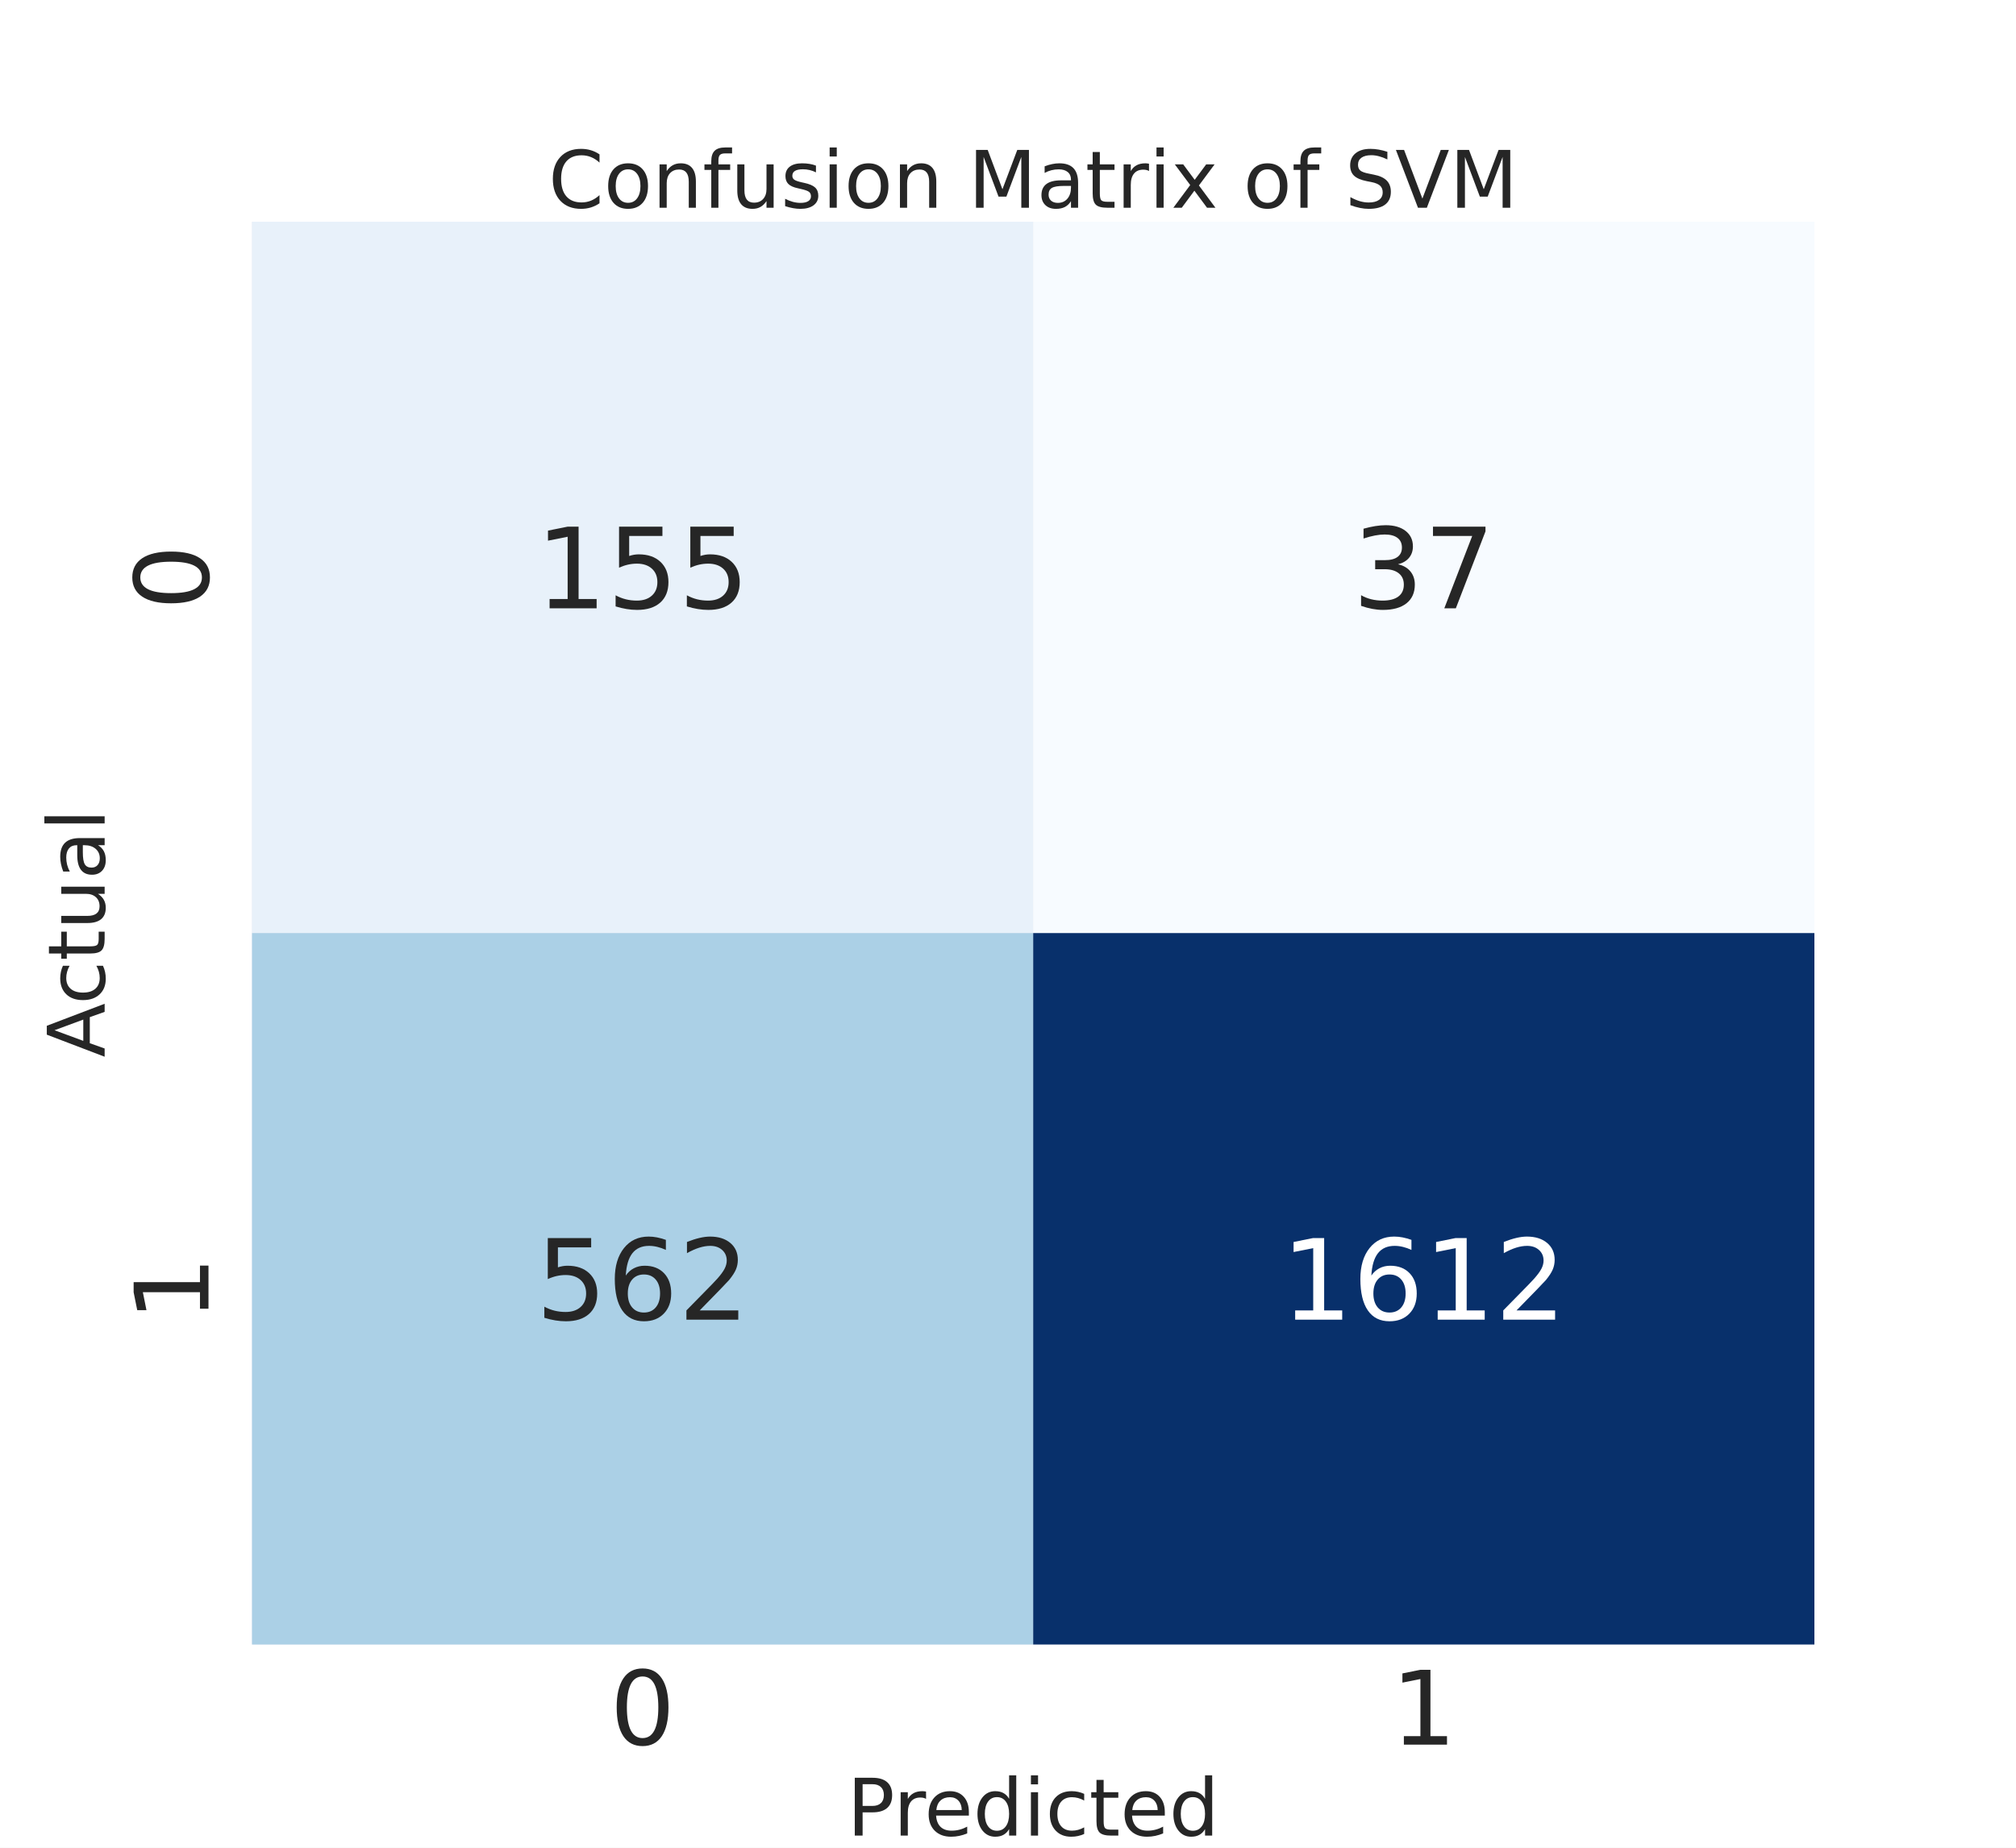
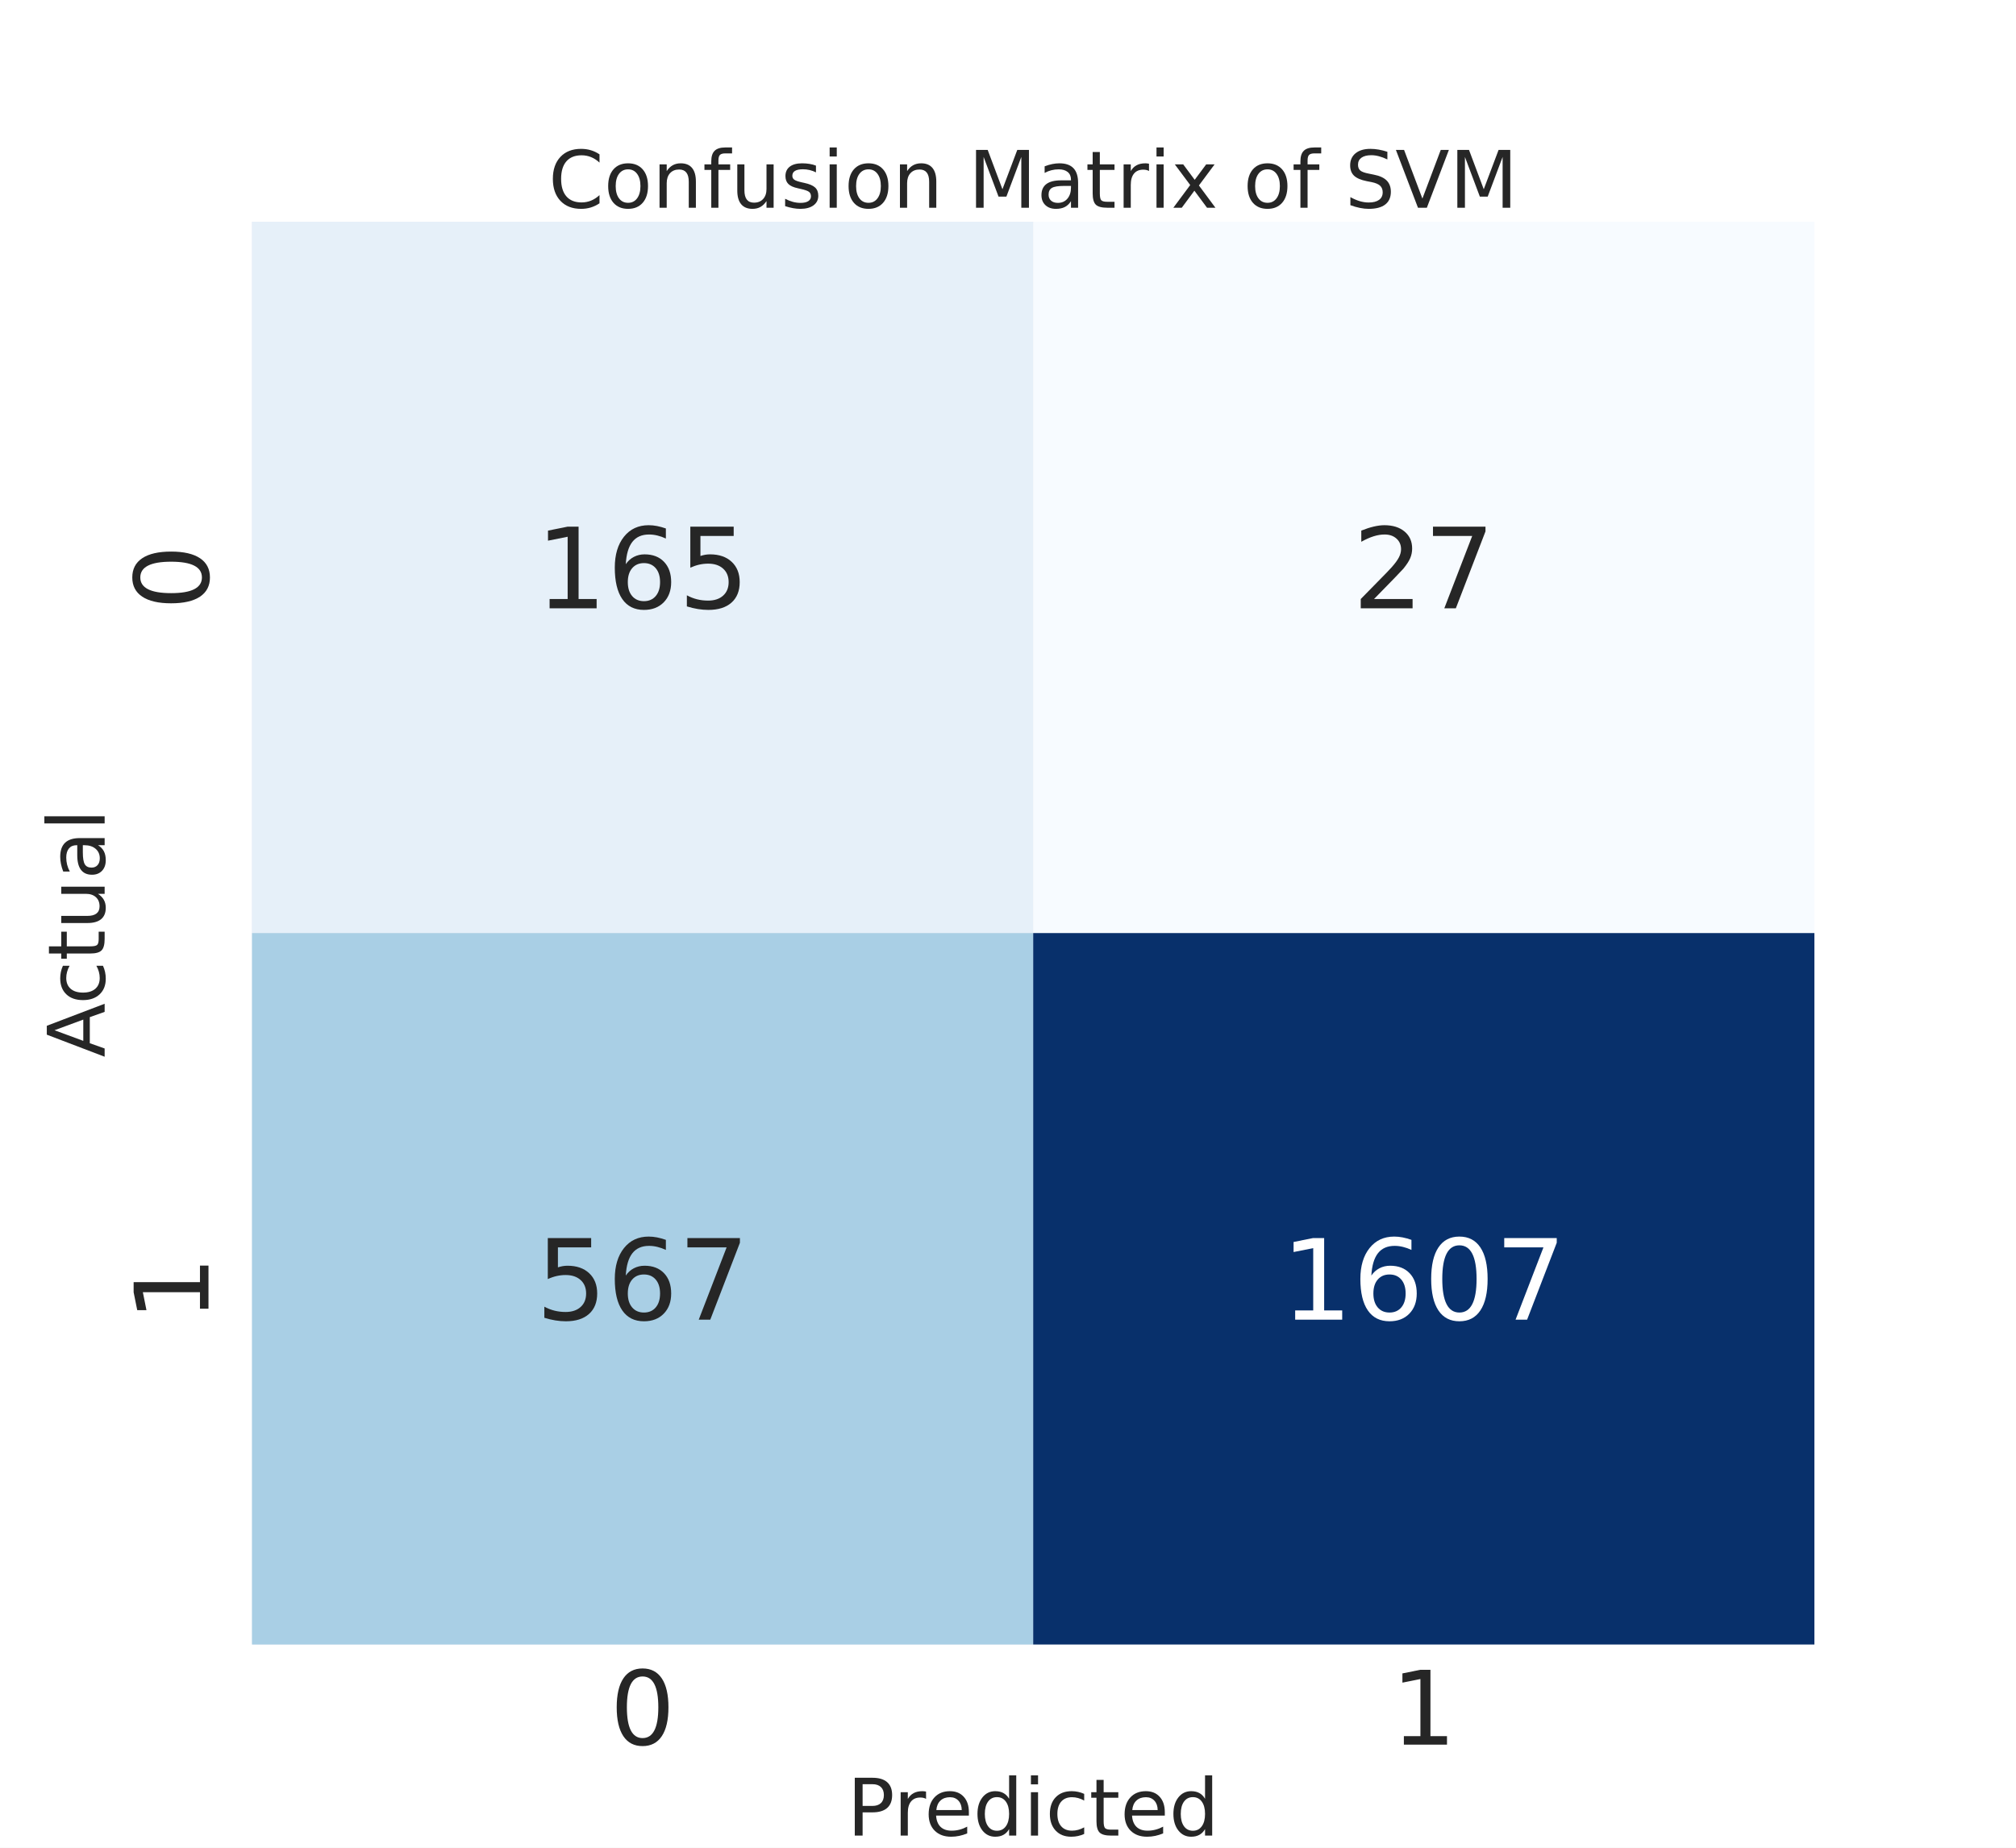
<svg xmlns="http://www.w3.org/2000/svg" xmlns:xlink="http://www.w3.org/1999/xlink" width="864pt" height="792pt" viewBox="0 0 864 792" version="1.1">
  <defs>
    <style type="text/css">*{stroke-linejoin: round; stroke-linecap: butt}</style>
  </defs>
  <g id="figure_1">
    <g id="patch_1">
      <path d="M 0 792  L 864 792  L 864 0  L 0 0  z " style="fill: #ffffff" />
    </g>
    <g id="axes_1">
      <g id="patch_2">
        <path d="M 108 704.88  L 777.6 704.88  L 777.6 95.04  L 108 95.04  z " style="fill: #eaeaf2" />
      </g>
      <g id="matplotlib.axis_1">
        <g id="xtick_1">
          <g id="text_1">
            <g style="fill: #262626" transform="translate(261.4025 747.8131) scale(0.44 -0.44)">
              <defs>
                <path id="DejaVuSans-30" d="M 2034 4250  Q 1547 4250 1301 3770  Q 1056 3291 1056 2328  Q 1056 1369 1301 889  Q 1547 409 2034 409  Q 2525 409 2770 889  Q 3016 1369 3016 2328  Q 3016 3291 2770 3770  Q 2525 4250 2034 4250  z M 2034 4750  Q 2819 4750 3233 4129  Q 3647 3509 3647 2328  Q 3647 1150 3233 529  Q 2819 -91 2034 -91  Q 1250 -91 836 529  Q 422 1150 422 2328  Q 422 3509 836 4129  Q 1250 4750 2034 4750  z " transform="scale(0.015625)" />
              </defs>
              <use xlink:href="#DejaVuSans-30" />
            </g>
          </g>
        </g>
        <g id="xtick_2">
          <g id="text_2">
            <g style="fill: #262626" transform="translate(596.2025 747.8131) scale(0.44 -0.44)">
              <defs>
                <path id="DejaVuSans-31" d="M 794 531  L 1825 531  L 1825 4091  L 703 3866  L 703 4441  L 1819 4666  L 2450 4666  L 2450 531  L 3481 531  L 3481 0  L 794 0  L 794 531  z " transform="scale(0.015625)" />
              </defs>
              <use xlink:href="#DejaVuSans-31" />
            </g>
          </g>
        </g>
        <g id="text_3">
          <g style="fill: #262626" transform="translate(363.0009 786.7984) scale(0.34 -0.34)">
            <defs>
              <path id="DejaVuSans-50" d="M 1259 4147  L 1259 2394  L 2053 2394  Q 2494 2394 2734 2622  Q 2975 2850 2975 3272  Q 2975 3691 2734 3919  Q 2494 4147 2053 4147  L 1259 4147  z M 628 4666  L 2053 4666  Q 2838 4666 3239 4311  Q 3641 3956 3641 3272  Q 3641 2581 3239 2228  Q 2838 1875 2053 1875  L 1259 1875  L 1259 0  L 628 0  L 628 4666  z " transform="scale(0.015625)" />
              <path id="DejaVuSans-72" d="M 2631 2963  Q 2534 3019 2420 3045  Q 2306 3072 2169 3072  Q 1681 3072 1420 2755  Q 1159 2438 1159 1844  L 1159 0  L 581 0  L 581 3500  L 1159 3500  L 1159 2956  Q 1341 3275 1631 3429  Q 1922 3584 2338 3584  Q 2397 3584 2469 3576  Q 2541 3569 2628 3553  L 2631 2963  z " transform="scale(0.015625)" />
              <path id="DejaVuSans-65" d="M 3597 1894  L 3597 1613  L 953 1613  Q 991 1019 1311 708  Q 1631 397 2203 397  Q 2534 397 2845 478  Q 3156 559 3463 722  L 3463 178  Q 3153 47 2828 -22  Q 2503 -91 2169 -91  Q 1331 -91 842 396  Q 353 884 353 1716  Q 353 2575 817 3079  Q 1281 3584 2069 3584  Q 2775 3584 3186 3129  Q 3597 2675 3597 1894  z M 3022 2063  Q 3016 2534 2758 2815  Q 2500 3097 2075 3097  Q 1594 3097 1305 2825  Q 1016 2553 972 2059  L 3022 2063  z " transform="scale(0.015625)" />
              <path id="DejaVuSans-64" d="M 2906 2969  L 2906 4863  L 3481 4863  L 3481 0  L 2906 0  L 2906 525  Q 2725 213 2448 61  Q 2172 -91 1784 -91  Q 1150 -91 751 415  Q 353 922 353 1747  Q 353 2572 751 3078  Q 1150 3584 1784 3584  Q 2172 3584 2448 3432  Q 2725 3281 2906 2969  z M 947 1747  Q 947 1113 1208 752  Q 1469 391 1925 391  Q 2381 391 2643 752  Q 2906 1113 2906 1747  Q 2906 2381 2643 2742  Q 2381 3103 1925 3103  Q 1469 3103 1208 2742  Q 947 2381 947 1747  z " transform="scale(0.015625)" />
              <path id="DejaVuSans-69" d="M 603 3500  L 1178 3500  L 1178 0  L 603 0  L 603 3500  z M 603 4863  L 1178 4863  L 1178 4134  L 603 4134  L 603 4863  z " transform="scale(0.015625)" />
              <path id="DejaVuSans-63" d="M 3122 3366  L 3122 2828  Q 2878 2963 2633 3030  Q 2388 3097 2138 3097  Q 1578 3097 1268 2742  Q 959 2388 959 1747  Q 959 1106 1268 751  Q 1578 397 2138 397  Q 2388 397 2633 464  Q 2878 531 3122 666  L 3122 134  Q 2881 22 2623 -34  Q 2366 -91 2075 -91  Q 1284 -91 818 406  Q 353 903 353 1747  Q 353 2603 823 3093  Q 1294 3584 2113 3584  Q 2378 3584 2631 3529  Q 2884 3475 3122 3366  z " transform="scale(0.015625)" />
              <path id="DejaVuSans-74" d="M 1172 4494  L 1172 3500  L 2356 3500  L 2356 3053  L 1172 3053  L 1172 1153  Q 1172 725 1289 603  Q 1406 481 1766 481  L 2356 481  L 2356 0  L 1766 0  Q 1100 0 847 248  Q 594 497 594 1153  L 594 3053  L 172 3053  L 172 3500  L 594 3500  L 594 4494  L 1172 4494  z " transform="scale(0.015625)" />
            </defs>
            <use xlink:href="#DejaVuSans-50" />
            <use xlink:href="#DejaVuSans-72" x="58.553" />
            <use xlink:href="#DejaVuSans-65" x="97.416" />
            <use xlink:href="#DejaVuSans-64" x="158.939" />
            <use xlink:href="#DejaVuSans-69" x="222.416" />
            <use xlink:href="#DejaVuSans-63" x="250.199" />
            <use xlink:href="#DejaVuSans-74" x="305.18" />
            <use xlink:href="#DejaVuSans-65" x="344.389" />
            <use xlink:href="#DejaVuSans-64" x="405.912" />
          </g>
        </g>
      </g>
      <g id="matplotlib.axis_2">
        <g id="ytick_1">
          <g id="text_4">
            <g style="fill: #262626" transform="translate(89.34937 261.4975) rotate(-90) scale(0.44 -0.44)">
              <use xlink:href="#DejaVuSans-30" />
            </g>
          </g>
        </g>
        <g id="ytick_2">
          <g id="text_5">
            <g style="fill: #262626" transform="translate(89.34937 566.4175) rotate(-90) scale(0.44 -0.44)">
              <use xlink:href="#DejaVuSans-31" />
            </g>
          </g>
        </g>
        <g id="text_6">
          <g style="fill: #262626" transform="translate(44.84531 453.2178) rotate(-90) scale(0.34 -0.34)">
            <defs>
              <path id="DejaVuSans-41" d="M 2188 4044  L 1331 1722  L 3047 1722  L 2188 4044  z M 1831 4666  L 2547 4666  L 4325 0  L 3669 0  L 3244 1197  L 1141 1197  L 716 0  L 50 0  L 1831 4666  z " transform="scale(0.015625)" />
              <path id="DejaVuSans-75" d="M 544 1381  L 544 3500  L 1119 3500  L 1119 1403  Q 1119 906 1312 657  Q 1506 409 1894 409  Q 2359 409 2629 706  Q 2900 1003 2900 1516  L 2900 3500  L 3475 3500  L 3475 0  L 2900 0  L 2900 538  Q 2691 219 2414 64  Q 2138 -91 1772 -91  Q 1169 -91 856 284  Q 544 659 544 1381  z M 1991 3584  L 1991 3584  z " transform="scale(0.015625)" />
              <path id="DejaVuSans-61" d="M 2194 1759  Q 1497 1759 1228 1600  Q 959 1441 959 1056  Q 959 750 1161 570  Q 1363 391 1709 391  Q 2188 391 2477 730  Q 2766 1069 2766 1631  L 2766 1759  L 2194 1759  z M 3341 1997  L 3341 0  L 2766 0  L 2766 531  Q 2569 213 2275 61  Q 1981 -91 1556 -91  Q 1019 -91 701 211  Q 384 513 384 1019  Q 384 1609 779 1909  Q 1175 2209 1959 2209  L 2766 2209  L 2766 2266  Q 2766 2663 2505 2880  Q 2244 3097 1772 3097  Q 1472 3097 1187 3025  Q 903 2953 641 2809  L 641 3341  Q 956 3463 1253 3523  Q 1550 3584 1831 3584  Q 2591 3584 2966 3190  Q 3341 2797 3341 1997  z " transform="scale(0.015625)" />
              <path id="DejaVuSans-6c" d="M 603 4863  L 1178 4863  L 1178 0  L 603 0  L 603 4863  z " transform="scale(0.015625)" />
            </defs>
            <use xlink:href="#DejaVuSans-41" />
            <use xlink:href="#DejaVuSans-63" x="66.658" />
            <use xlink:href="#DejaVuSans-74" x="121.639" />
            <use xlink:href="#DejaVuSans-75" x="160.848" />
            <use xlink:href="#DejaVuSans-61" x="224.227" />
            <use xlink:href="#DejaVuSans-6c" x="285.506" />
          </g>
        </g>
      </g>
      <g id="QuadMesh_1">
-         <path d="M 108 95.04  L 442.8 95.04  L 442.8 399.96  L 108 399.96  L 108 95.04  " clip-path="url(#pd560197311)" style="fill: #e8f1fa" />
-         <path d="M 442.8 95.04  L 777.6 95.04  L 777.6 399.96  L 442.8 399.96  L 442.8 95.04  " clip-path="url(#pd560197311)" style="fill: #f7fbff" />
-         <path d="M 108 399.96  L 442.8 399.96  L 442.8 704.88  L 108 704.88  L 108 399.96  " clip-path="url(#pd560197311)" style="fill: #abd0e6" />
-         <path d="M 442.8 399.96  L 777.6 399.96  L 777.6 704.88  L 442.8 704.88  L 442.8 399.96  " clip-path="url(#pd560197311)" style="fill: #08306b" />
+         <path d="M 108 95.04  L 442.8 95.04  L 442.8 399.96  L 108 399.96  L 108 95.04  " clip-path="url(#p557e633a5a)" style="fill: #e6f0f9" />
+         <path d="M 442.8 95.04  L 777.6 95.04  L 777.6 399.96  L 442.8 399.96  L 442.8 95.04  " clip-path="url(#p557e633a5a)" style="fill: #f7fbff" />
+         <path d="M 108 399.96  L 442.8 399.96  L 442.8 704.88  L 108 704.88  L 108 399.96  " clip-path="url(#p557e633a5a)" style="fill: #a9cfe5" />
+         <path d="M 442.8 399.96  L 777.6 399.96  L 777.6 704.88  L 442.8 704.88  L 442.8 399.96  " clip-path="url(#p557e633a5a)" style="fill: #08306b" />
      </g>
      <g id="text_7">
        <g style="fill: #262626" transform="translate(229.59 260.745) scale(0.48 -0.48)">
          <defs>
+             <path id="DejaVuSans-36" d="M 2113 2584  Q 1688 2584 1439 2293  Q 1191 2003 1191 1497  Q 1191 994 1439 701  Q 1688 409 2113 409  Q 2538 409 2786 701  Q 3034 994 3034 1497  Q 3034 2003 2786 2293  Q 2538 2584 2113 2584  z M 3366 4563  L 3366 3988  Q 3128 4100 2886 4159  Q 2644 4219 2406 4219  Q 1781 4219 1451 3797  Q 1122 3375 1075 2522  Q 1259 2794 1537 2939  Q 1816 3084 2150 3084  Q 2853 3084 3261 2657  Q 3669 2231 3669 1497  Q 3669 778 3244 343  Q 2819 -91 2113 -91  Q 1303 -91 875 529  Q 447 1150 447 2328  Q 447 3434 972 4092  Q 1497 4750 2381 4750  Q 2619 4750 2861 4703  Q 3103 4656 3366 4563  z " transform="scale(0.015625)" />
            <path id="DejaVuSans-35" d="M 691 4666  L 3169 4666  L 3169 4134  L 1269 4134  L 1269 2991  Q 1406 3038 1543 3061  Q 1681 3084 1819 3084  Q 2600 3084 3056 2656  Q 3513 2228 3513 1497  Q 3513 744 3044 326  Q 2575 -91 1722 -91  Q 1428 -91 1123 -41  Q 819 9 494 109  L 494 744  Q 775 591 1075 516  Q 1375 441 1709 441  Q 2250 441 2565 725  Q 2881 1009 2881 1497  Q 2881 1984 2565 2268  Q 2250 2553 1709 2553  Q 1456 2553 1204 2497  Q 953 2441 691 2322  L 691 4666  z " transform="scale(0.015625)" />
          </defs>
          <use xlink:href="#DejaVuSans-31" />
-           <use xlink:href="#DejaVuSans-35" x="63.623" />
+           <use xlink:href="#DejaVuSans-36" x="63.623" />
          <use xlink:href="#DejaVuSans-35" x="127.246" />
        </g>
      </g>
      <g id="text_8">
        <g style="fill: #262626" transform="translate(579.66 260.745) scale(0.48 -0.48)">
          <defs>
-             <path id="DejaVuSans-33" d="M 2597 2516  Q 3050 2419 3304 2112  Q 3559 1806 3559 1356  Q 3559 666 3084 287  Q 2609 -91 1734 -91  Q 1441 -91 1130 -33  Q 819 25 488 141  L 488 750  Q 750 597 1062 519  Q 1375 441 1716 441  Q 2309 441 2620 675  Q 2931 909 2931 1356  Q 2931 1769 2642 2001  Q 2353 2234 1838 2234  L 1294 2234  L 1294 2753  L 1863 2753  Q 2328 2753 2575 2939  Q 2822 3125 2822 3475  Q 2822 3834 2567 4026  Q 2313 4219 1838 4219  Q 1578 4219 1281 4162  Q 984 4106 628 3988  L 628 4550  Q 988 4650 1302 4700  Q 1616 4750 1894 4750  Q 2613 4750 3031 4423  Q 3450 4097 3450 3541  Q 3450 3153 3228 2886  Q 3006 2619 2597 2516  z " transform="scale(0.015625)" />
+             <path id="DejaVuSans-32" d="M 1228 531  L 3431 531  L 3431 0  L 469 0  L 469 531  Q 828 903 1448 1529  Q 2069 2156 2228 2338  Q 2531 2678 2651 2914  Q 2772 3150 2772 3378  Q 2772 3750 2511 3984  Q 2250 4219 1831 4219  Q 1534 4219 1204 4116  Q 875 4013 500 3803  L 500 4441  Q 881 4594 1212 4672  Q 1544 4750 1819 4750  Q 2544 4750 2975 4387  Q 3406 4025 3406 3419  Q 3406 3131 3298 2873  Q 3191 2616 2906 2266  Q 2828 2175 2409 1742  Q 1991 1309 1228 531  z " transform="scale(0.015625)" />
            <path id="DejaVuSans-37" d="M 525 4666  L 3525 4666  L 3525 4397  L 1831 0  L 1172 0  L 2766 4134  L 525 4134  L 525 4666  z " transform="scale(0.015625)" />
          </defs>
-           <use xlink:href="#DejaVuSans-33" />
+           <use xlink:href="#DejaVuSans-32" />
          <use xlink:href="#DejaVuSans-37" x="63.623" />
        </g>
      </g>
      <g id="text_9">
        <g style="fill: #262626" transform="translate(229.59 565.665) scale(0.48 -0.48)">
-           <defs>
-             <path id="DejaVuSans-36" d="M 2113 2584  Q 1688 2584 1439 2293  Q 1191 2003 1191 1497  Q 1191 994 1439 701  Q 1688 409 2113 409  Q 2538 409 2786 701  Q 3034 994 3034 1497  Q 3034 2003 2786 2293  Q 2538 2584 2113 2584  z M 3366 4563  L 3366 3988  Q 3128 4100 2886 4159  Q 2644 4219 2406 4219  Q 1781 4219 1451 3797  Q 1122 3375 1075 2522  Q 1259 2794 1537 2939  Q 1816 3084 2150 3084  Q 2853 3084 3261 2657  Q 3669 2231 3669 1497  Q 3669 778 3244 343  Q 2819 -91 2113 -91  Q 1303 -91 875 529  Q 447 1150 447 2328  Q 447 3434 972 4092  Q 1497 4750 2381 4750  Q 2619 4750 2861 4703  Q 3103 4656 3366 4563  z " transform="scale(0.015625)" />
-             <path id="DejaVuSans-32" d="M 1228 531  L 3431 531  L 3431 0  L 469 0  L 469 531  Q 828 903 1448 1529  Q 2069 2156 2228 2338  Q 2531 2678 2651 2914  Q 2772 3150 2772 3378  Q 2772 3750 2511 3984  Q 2250 4219 1831 4219  Q 1534 4219 1204 4116  Q 875 4013 500 3803  L 500 4441  Q 881 4594 1212 4672  Q 1544 4750 1819 4750  Q 2544 4750 2975 4387  Q 3406 4025 3406 3419  Q 3406 3131 3298 2873  Q 3191 2616 2906 2266  Q 2828 2175 2409 1742  Q 1991 1309 1228 531  z " transform="scale(0.015625)" />
-           </defs>
          <use xlink:href="#DejaVuSans-35" />
          <use xlink:href="#DejaVuSans-36" x="63.623" />
-           <use xlink:href="#DejaVuSans-32" x="127.246" />
+           <use xlink:href="#DejaVuSans-37" x="127.246" />
        </g>
      </g>
      <g id="text_10">
        <g style="fill: #ffffff" transform="translate(549.12 565.665) scale(0.48 -0.48)">
          <use xlink:href="#DejaVuSans-31" />
          <use xlink:href="#DejaVuSans-36" x="63.623" />
-           <use xlink:href="#DejaVuSans-31" x="127.246" />
-           <use xlink:href="#DejaVuSans-32" x="190.869" />
+           <use xlink:href="#DejaVuSans-30" x="127.246" />
+           <use xlink:href="#DejaVuSans-37" x="190.869" />
        </g>
      </g>
      <g id="text_11">
        <g style="fill: #262626" transform="translate(235.0334 89.04) scale(0.34 -0.34)">
          <defs>
            <path id="DejaVuSans-43" d="M 4122 4306  L 4122 3641  Q 3803 3938 3442 4084  Q 3081 4231 2675 4231  Q 1875 4231 1450 3742  Q 1025 3253 1025 2328  Q 1025 1406 1450 917  Q 1875 428 2675 428  Q 3081 428 3442 575  Q 3803 722 4122 1019  L 4122 359  Q 3791 134 3420 21  Q 3050 -91 2638 -91  Q 1578 -91 968 557  Q 359 1206 359 2328  Q 359 3453 968 4101  Q 1578 4750 2638 4750  Q 3056 4750 3426 4639  Q 3797 4528 4122 4306  z " transform="scale(0.015625)" />
            <path id="DejaVuSans-6f" d="M 1959 3097  Q 1497 3097 1228 2736  Q 959 2375 959 1747  Q 959 1119 1226 758  Q 1494 397 1959 397  Q 2419 397 2687 759  Q 2956 1122 2956 1747  Q 2956 2369 2687 2733  Q 2419 3097 1959 3097  z M 1959 3584  Q 2709 3584 3137 3096  Q 3566 2609 3566 1747  Q 3566 888 3137 398  Q 2709 -91 1959 -91  Q 1206 -91 779 398  Q 353 888 353 1747  Q 353 2609 779 3096  Q 1206 3584 1959 3584  z " transform="scale(0.015625)" />
            <path id="DejaVuSans-6e" d="M 3513 2113  L 3513 0  L 2938 0  L 2938 2094  Q 2938 2591 2744 2837  Q 2550 3084 2163 3084  Q 1697 3084 1428 2787  Q 1159 2491 1159 1978  L 1159 0  L 581 0  L 581 3500  L 1159 3500  L 1159 2956  Q 1366 3272 1645 3428  Q 1925 3584 2291 3584  Q 2894 3584 3203 3211  Q 3513 2838 3513 2113  z " transform="scale(0.015625)" />
            <path id="DejaVuSans-66" d="M 2375 4863  L 2375 4384  L 1825 4384  Q 1516 4384 1395 4259  Q 1275 4134 1275 3809  L 1275 3500  L 2222 3500  L 2222 3053  L 1275 3053  L 1275 0  L 697 0  L 697 3053  L 147 3053  L 147 3500  L 697 3500  L 697 3744  Q 697 4328 969 4595  Q 1241 4863 1831 4863  L 2375 4863  z " transform="scale(0.015625)" />
            <path id="DejaVuSans-73" d="M 2834 3397  L 2834 2853  Q 2591 2978 2328 3040  Q 2066 3103 1784 3103  Q 1356 3103 1142 2972  Q 928 2841 928 2578  Q 928 2378 1081 2264  Q 1234 2150 1697 2047  L 1894 2003  Q 2506 1872 2764 1633  Q 3022 1394 3022 966  Q 3022 478 2636 193  Q 2250 -91 1575 -91  Q 1294 -91 989 -36  Q 684 19 347 128  L 347 722  Q 666 556 975 473  Q 1284 391 1588 391  Q 1994 391 2212 530  Q 2431 669 2431 922  Q 2431 1156 2273 1281  Q 2116 1406 1581 1522  L 1381 1569  Q 847 1681 609 1914  Q 372 2147 372 2553  Q 372 3047 722 3315  Q 1072 3584 1716 3584  Q 2034 3584 2315 3537  Q 2597 3491 2834 3397  z " transform="scale(0.015625)" />
            <path id="DejaVuSans-20" transform="scale(0.015625)" />
            <path id="DejaVuSans-4d" d="M 628 4666  L 1569 4666  L 2759 1491  L 3956 4666  L 4897 4666  L 4897 0  L 4281 0  L 4281 4097  L 3078 897  L 2444 897  L 1241 4097  L 1241 0  L 628 0  L 628 4666  z " transform="scale(0.015625)" />
            <path id="DejaVuSans-78" d="M 3513 3500  L 2247 1797  L 3578 0  L 2900 0  L 1881 1375  L 863 0  L 184 0  L 1544 1831  L 300 3500  L 978 3500  L 1906 2253  L 2834 3500  L 3513 3500  z " transform="scale(0.015625)" />
            <path id="DejaVuSans-53" d="M 3425 4513  L 3425 3897  Q 3066 4069 2747 4153  Q 2428 4238 2131 4238  Q 1616 4238 1336 4038  Q 1056 3838 1056 3469  Q 1056 3159 1242 3001  Q 1428 2844 1947 2747  L 2328 2669  Q 3034 2534 3370 2195  Q 3706 1856 3706 1288  Q 3706 609 3251 259  Q 2797 -91 1919 -91  Q 1588 -91 1214 -16  Q 841 59 441 206  L 441 856  Q 825 641 1194 531  Q 1563 422 1919 422  Q 2459 422 2753 634  Q 3047 847 3047 1241  Q 3047 1584 2836 1778  Q 2625 1972 2144 2069  L 1759 2144  Q 1053 2284 737 2584  Q 422 2884 422 3419  Q 422 4038 858 4394  Q 1294 4750 2059 4750  Q 2388 4750 2728 4690  Q 3069 4631 3425 4513  z " transform="scale(0.015625)" />
            <path id="DejaVuSans-56" d="M 1831 0  L 50 4666  L 709 4666  L 2188 738  L 3669 4666  L 4325 4666  L 2547 0  L 1831 0  z " transform="scale(0.015625)" />
          </defs>
          <use xlink:href="#DejaVuSans-43" />
          <use xlink:href="#DejaVuSans-6f" x="69.824" />
          <use xlink:href="#DejaVuSans-6e" x="131.006" />
          <use xlink:href="#DejaVuSans-66" x="194.385" />
          <use xlink:href="#DejaVuSans-75" x="229.59" />
          <use xlink:href="#DejaVuSans-73" x="292.969" />
          <use xlink:href="#DejaVuSans-69" x="345.068" />
          <use xlink:href="#DejaVuSans-6f" x="372.852" />
          <use xlink:href="#DejaVuSans-6e" x="434.033" />
          <use xlink:href="#DejaVuSans-20" x="497.412" />
          <use xlink:href="#DejaVuSans-4d" x="529.199" />
          <use xlink:href="#DejaVuSans-61" x="615.479" />
          <use xlink:href="#DejaVuSans-74" x="676.758" />
          <use xlink:href="#DejaVuSans-72" x="715.967" />
          <use xlink:href="#DejaVuSans-69" x="757.08" />
          <use xlink:href="#DejaVuSans-78" x="784.863" />
          <use xlink:href="#DejaVuSans-20" x="844.043" />
          <use xlink:href="#DejaVuSans-6f" x="875.83" />
          <use xlink:href="#DejaVuSans-66" x="937.012" />
          <use xlink:href="#DejaVuSans-20" x="972.217" />
          <use xlink:href="#DejaVuSans-53" x="1004.004" />
          <use xlink:href="#DejaVuSans-56" x="1067.48" />
          <use xlink:href="#DejaVuSans-4d" x="1135.889" />
        </g>
      </g>
    </g>
  </g>
  <defs>
-     <clipPath id="pd560197311">
+     <clipPath id="p557e633a5a">
      <rect x="108" y="95.04" width="669.6" height="609.84" />
    </clipPath>
  </defs>
</svg>
